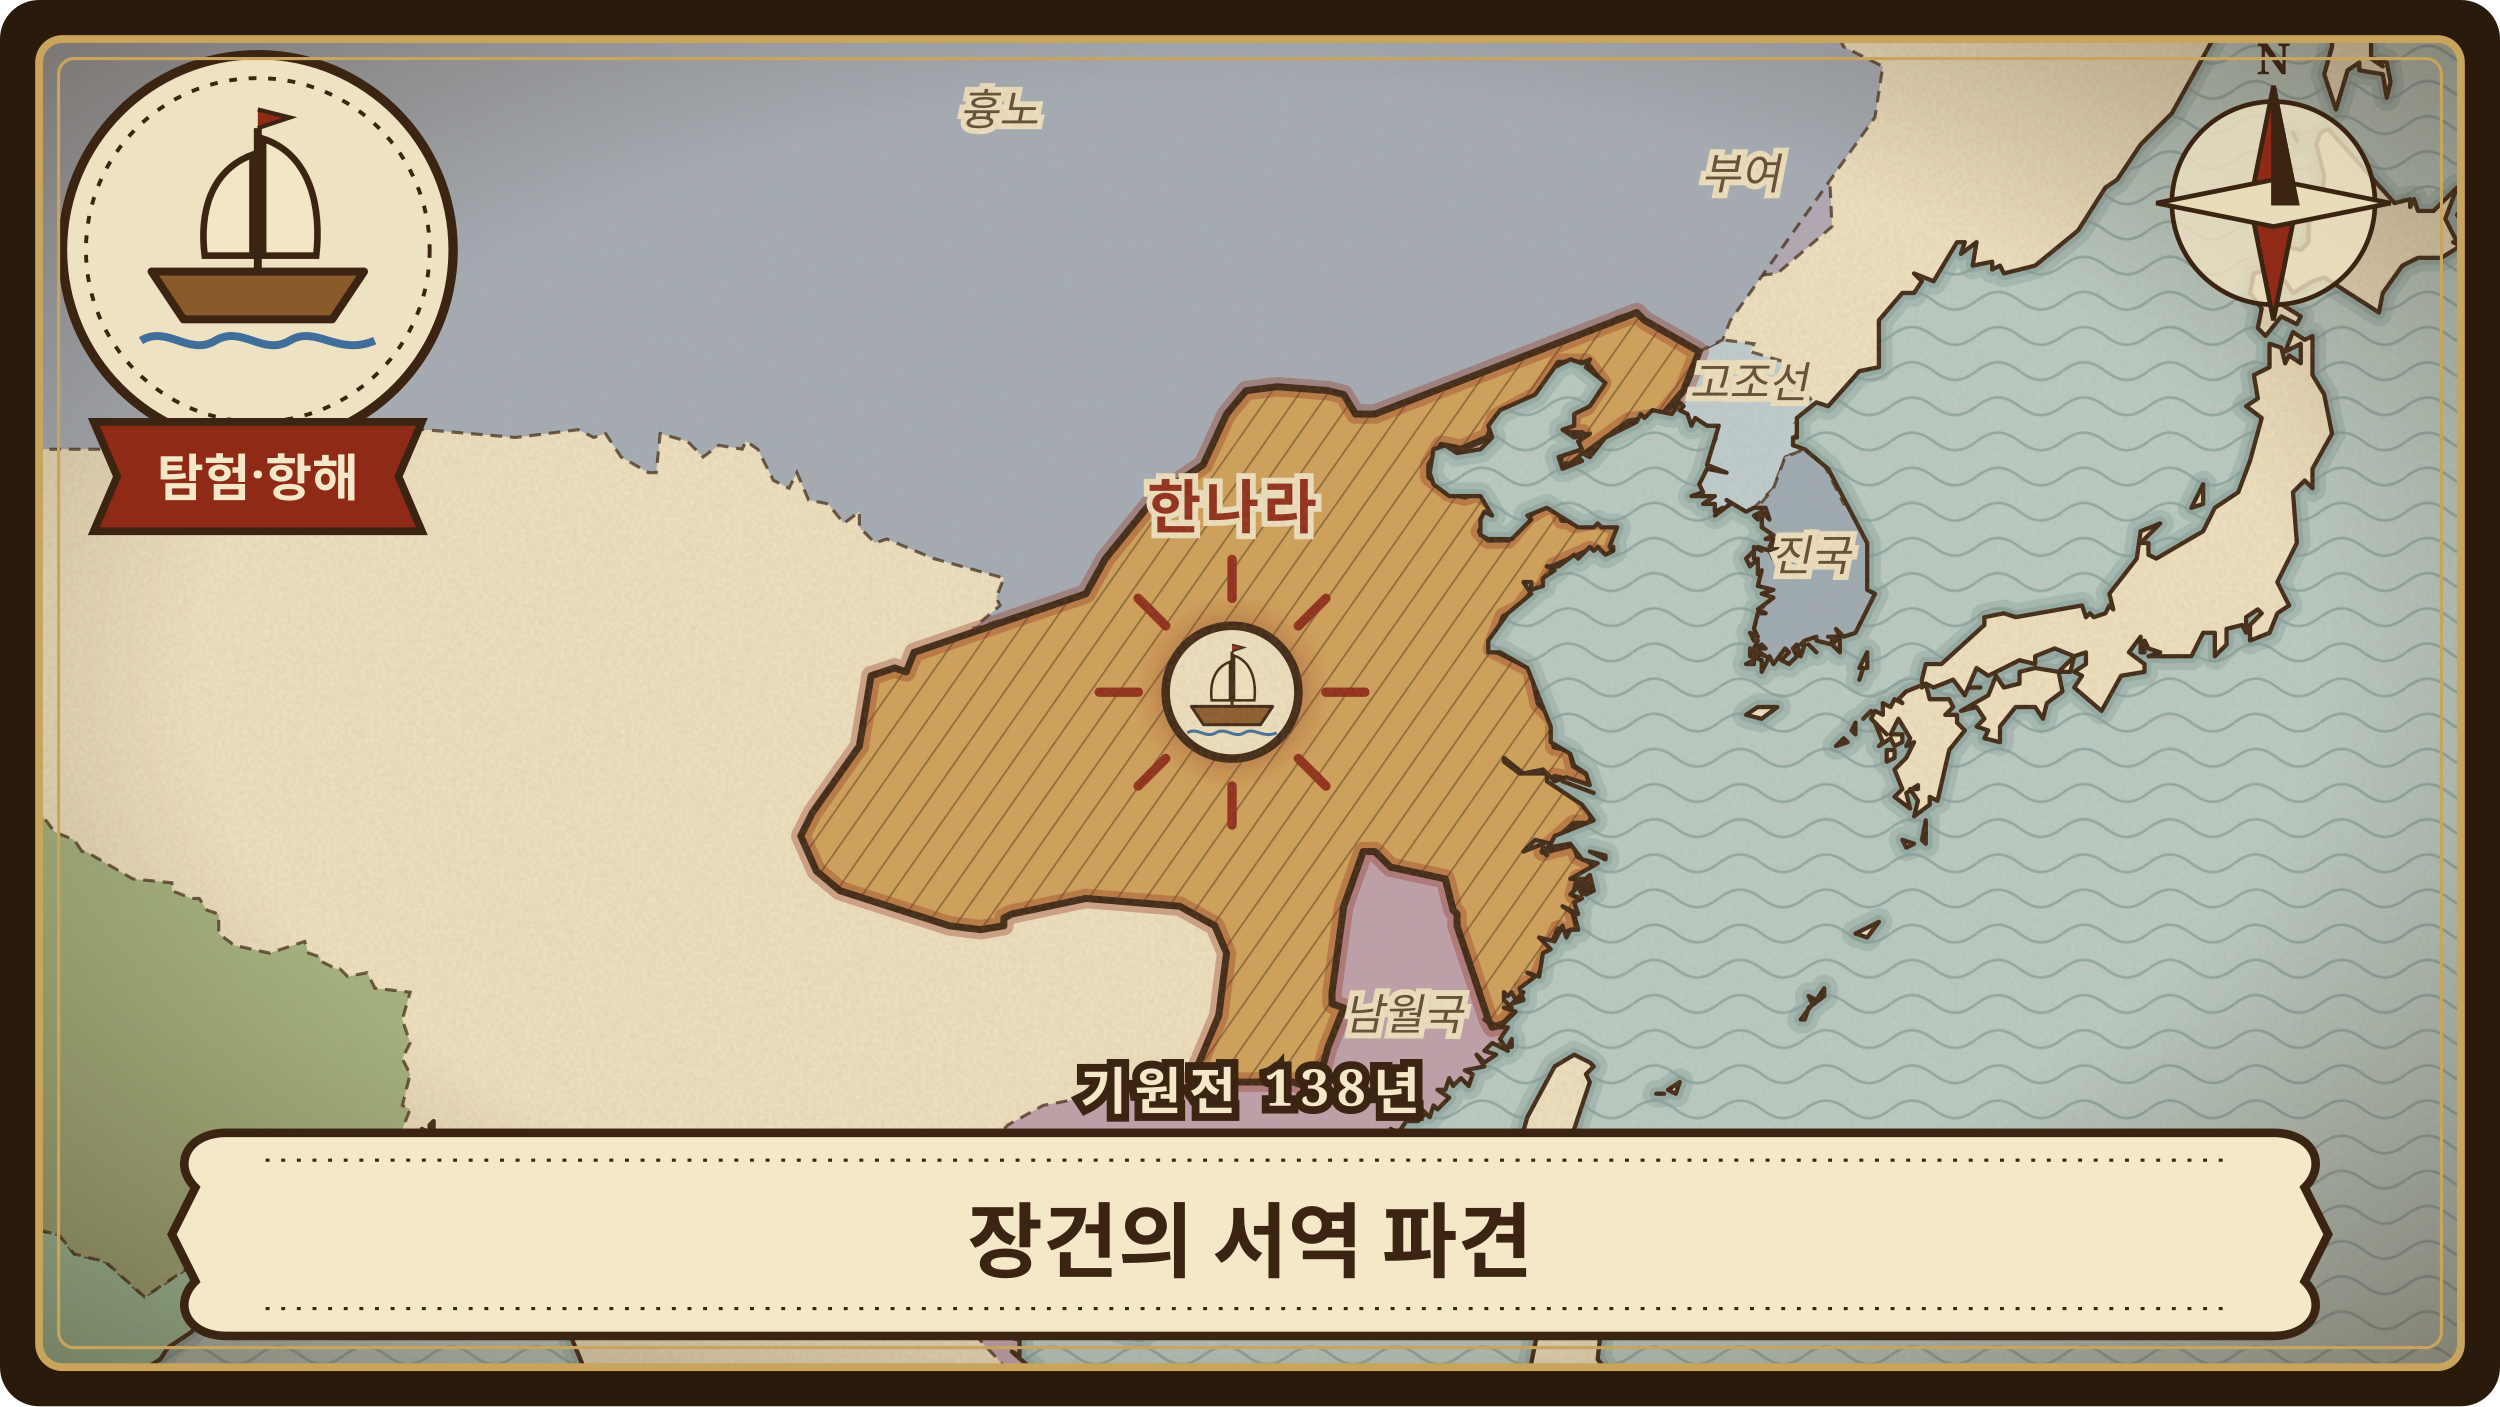
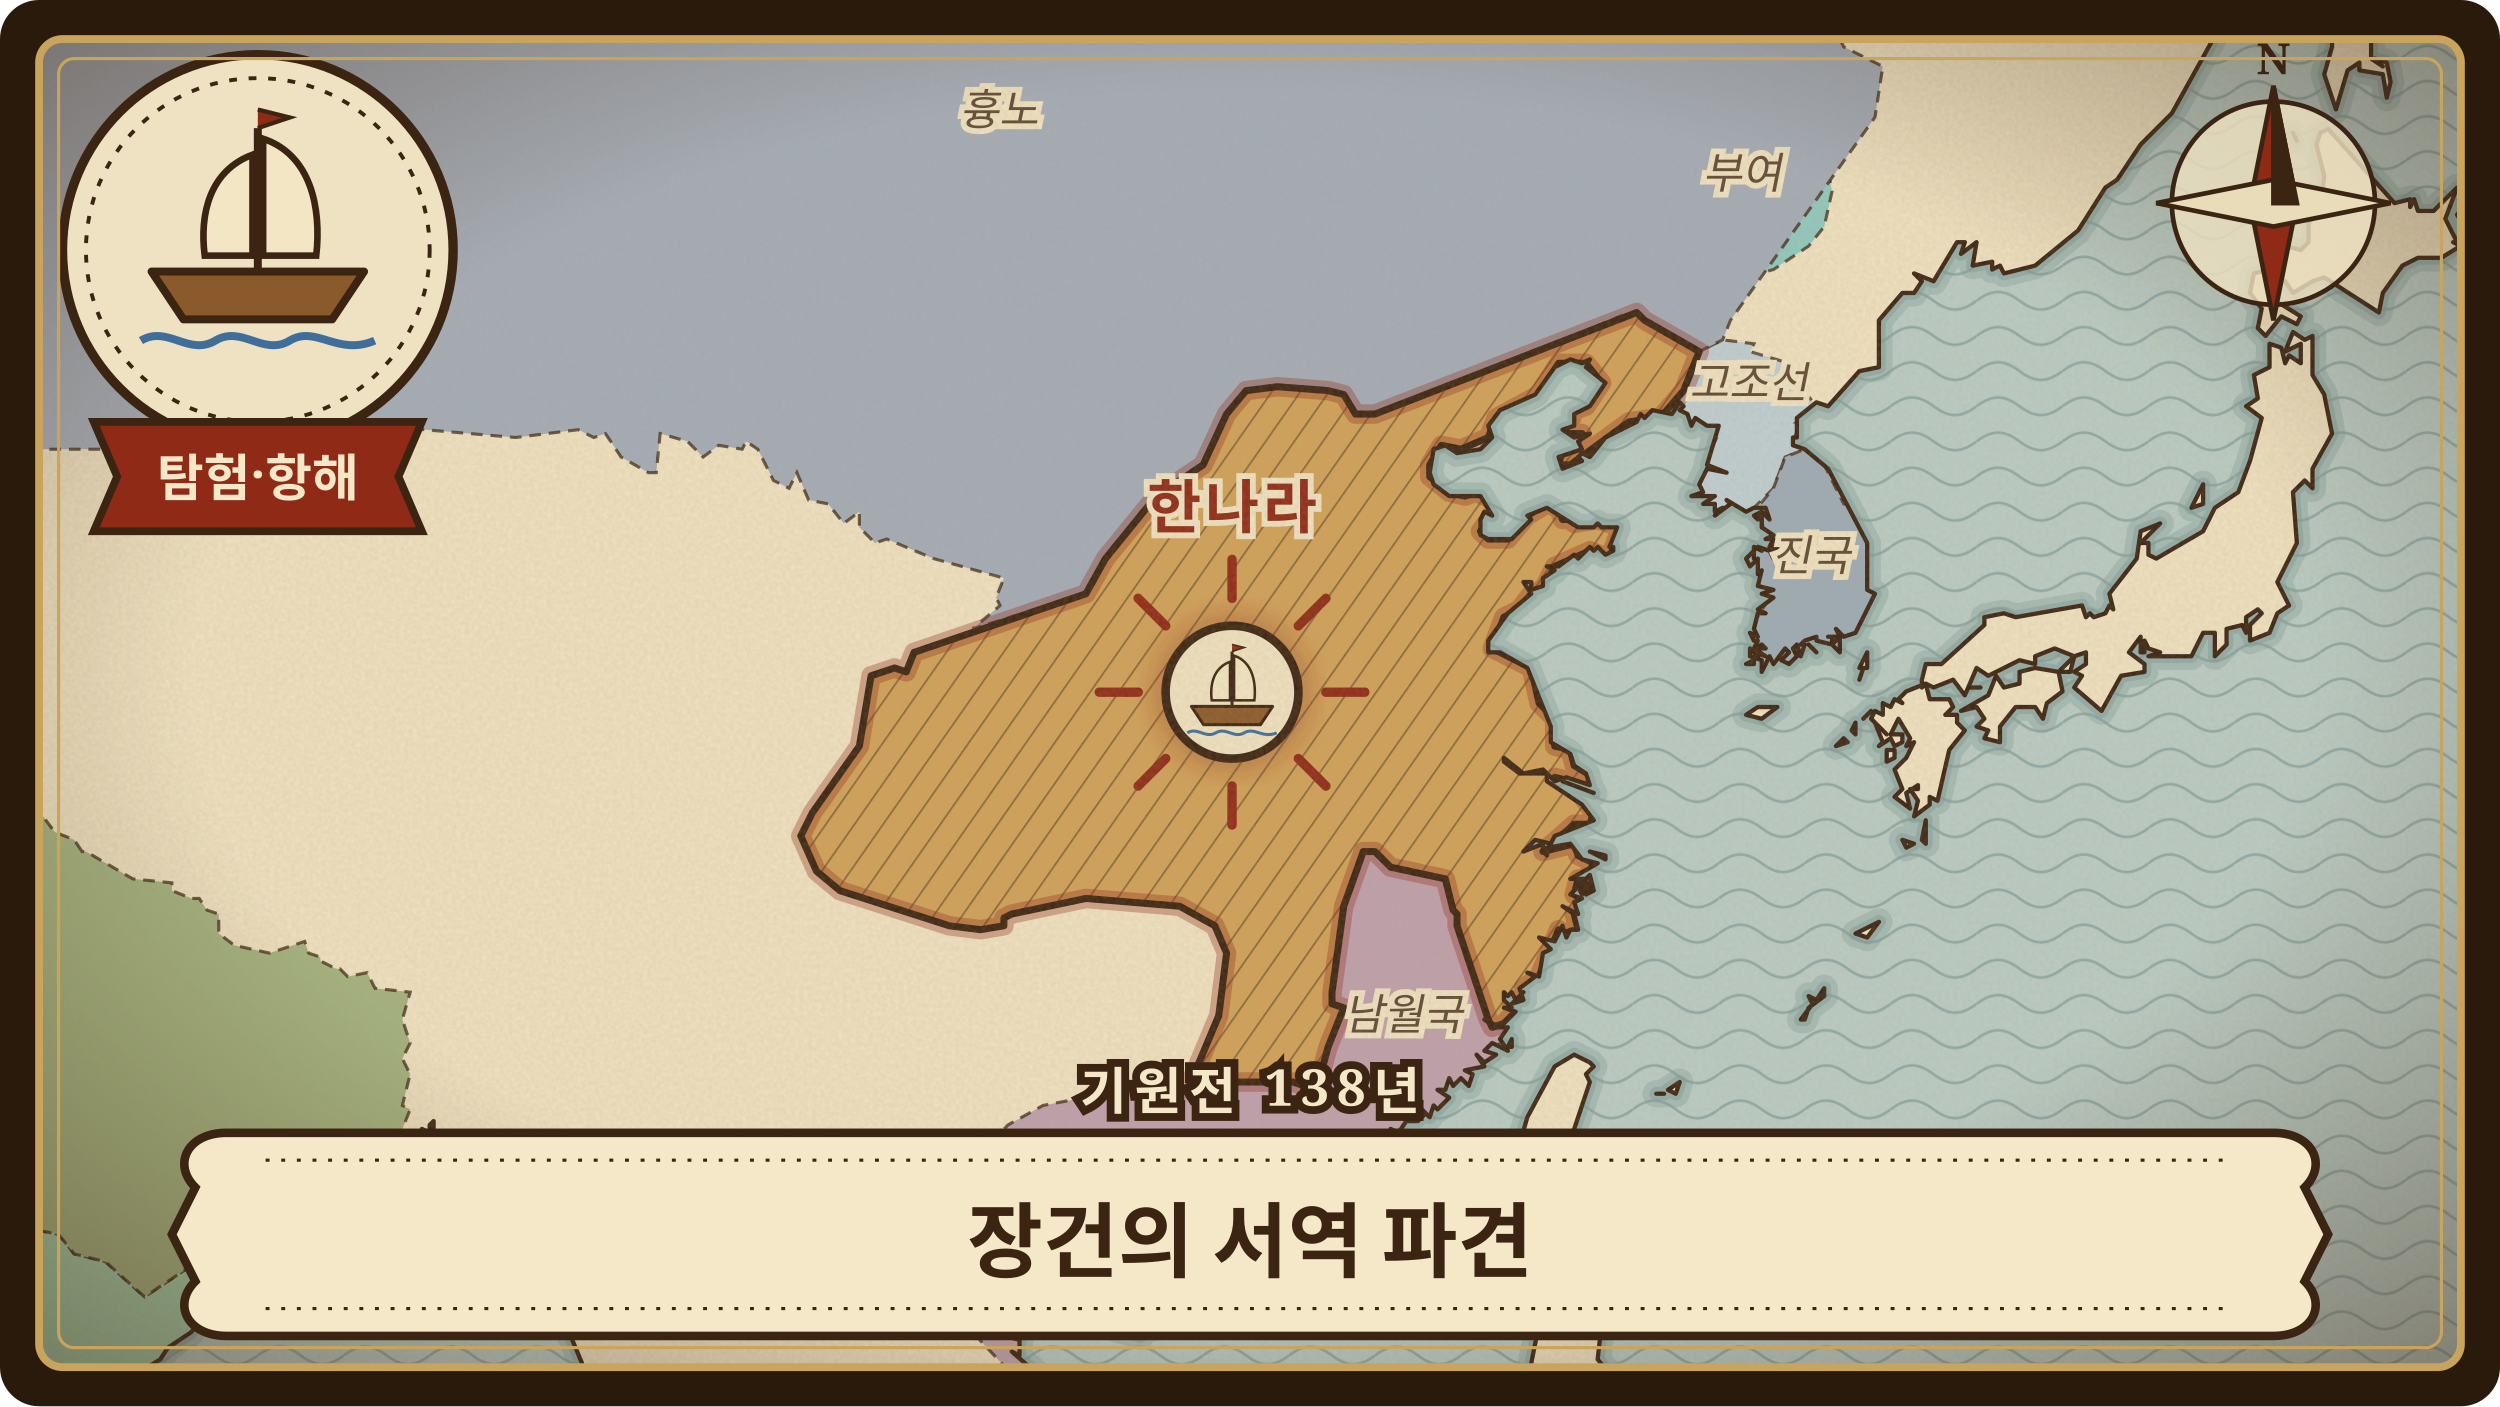
<svg xmlns="http://www.w3.org/2000/svg" viewBox="0 0 640 360" width="640" height="360" role="img" aria-label="장건의 서역 파견">
  <defs>
    <clipPath id="frame-zhang-qian">
      <rect x="10" y="10" width="620" height="340" rx="6" />
    </clipPath>
    <pattern id="waves-zhang-qian" width="22" height="9" patternUnits="userSpaceOnUse">
      <path d="M0 5 C4 2 7 2 11 5 C15 8 18 8 22 5" fill="none" stroke="#6f8f8f" stroke-width="0.7" stroke-opacity="0.55" />
    </pattern>
    <pattern id="hatch-zhang-qian" width="6" height="6" patternUnits="userSpaceOnUse" patternTransform="rotate(35)">
      <path d="M0 0 L0 6" stroke="#3b2412" stroke-width="0.9" stroke-opacity="0.45" />
    </pattern>
    <filter id="paper-zhang-qian" x="0" y="0" width="100%" height="100%">
      <feTurbulence type="fractalNoise" baseFrequency="0.9" numOctaves="3" seed="119" result="noise" />
      <feColorMatrix in="noise" type="matrix" values="0 0 0 0 0.45  0 0 0 0 0.33  0 0 0 0 0.18  0 0 0 0.22 0" />
    </filter>
    <radialGradient id="vignette-zhang-qian" cx="50%" cy="48%" r="70%">
      <stop offset="60%" stop-color="#3b2412" stop-opacity="0" />
      <stop offset="100%" stop-color="#3b2412" stop-opacity="0.45" />
    </radialGradient>
    <filter id="glow-zhang-qian">
      <feGaussianBlur stdDeviation="3" />
    </filter>
    <path id="land-zhang-qian" d="M-24 -24L-24 384L12 384L11 373L13 367L17 365L18 367L19 364L20 366L22 361L27 361L32 358L33 353L41 348L43 345L49 341L55 333L63 327L59 329L60 326L63 325L62 328L71 325L69 323L71 324L77 317L76 316L76 311L85 307L88 303L85 300L88 302L89 308L89 306L91 308L91 304L92 308L92 302L93 308L94 306L96 308L95 304L96 305L96 303L98 307L99 304L100 307L100 301L101 304L102 301L101 307L102 305L104 305L103 303L105 299L104 303L106 302L106 304L107 302L105 305L107 306L109 301L109 303L111 300L109 296L111 291L108 289L110 290L110 288L111 287L111 293L114 298L115 297L117 298L116 297L119 295L122 302L123 300L122 302L125 313L131 322L130 317L132 319L133 321L131 322L133 323L134 319L133 323L135 322L133 323L135 326L135 324L136 326L135 323L141 325L139 327L141 327L140 328L143 330L141 332L139 330L138 331L142 336L144 330L143 336L146 337L144 337L149 349L145 364L150 359L148 365L150 362L149 365L150 365L152 362L151 366L153 366L154 363L154 366L156 363L155 367L156 367L159 362L165 360L164 356L166 359L168 358L171 354L170 350L174 353L175 359L178 358L177 363L182 384L287 384L284 371L281 369L278 364L279 363L277 364L277 362L274 361L267 355L267 353L259 346L261 347L261 343L257 342L253 335L256 325L262 322L261 319L264 317L263 314L268 315L270 311L272 311L273 309L275 310L278 308L277 309L279 307L280 308L280 305L282 308L283 306L286 308L286 310L290 309L290 306L291 309L294 309L291 315L294 320L293 320L294 322L297 322L299 319L297 318L298 316L296 316L298 312L298 310L298 312L304 309L310 309L311 308L310 306L313 306L312 305L316 307L317 303L318 306L321 304L322 305L323 302L324 304L326 302L324 298L327 302L328 298L325 295L327 295L327 293L331 293L328 293L329 296L331 299L333 299L331 300L335 301L336 300L334 300L334 298L336 298L337 299L339 296L341 298L340 296L344 295L344 296L347 297L347 295L345 294L348 294L349 296L353 294L356 294L356 291L359 291L356 289L358 290L360 287L363 287L365 285L364 284L366 286L367 283L368 284L371 281L368 279L370 279L371 276L372 278L374 276L376 278L377 275L375 274L380 273L378 270L380 272L383 270L380 269L382 267L386 269L384 266L386 263L383 263L380 261L384 263L388 259L385 258L387 258L385 256L385 254L386 255L387 254L388 256L390 254L387 257L390 256L389 253L393 250L391 249L394 250L395 244L397 243L394 240L398 241L400 237L401 240L402 238L404 238L403 234L400 232L404 234L403 231L405 230L402 229L404 227L405 229L406 226L406 229L408 228L407 224L406 225L402 225L409 221L405 220L402 216L396 217L395 218L396 219L395 218L395 216L390 218L393 215L397 216L398 214L408 210L405 206L396 200L396 198L389 198L385 195L385 194L390 198L395 197L398 200L401 199L407 201L406 198L403 196L402 193L397 190L397 186L391 171L384 167L381 167L381 164L386 157L392 152L390 149L392 149L392 151L395 150L395 148L398 146L396 145L399 145L403 142L404 143L407 140L408 141L409 140L411 142L413 141L413 140L412 140L414 135L410 135L409 134L408 135L404 135L396 130L391 132L392 133L387 138L381 138L379 137L379 133L380 131L382 132L379 127L371 127L367 124L366 121L367 115L370 114L373 116L379 115L382 112L381 109L384 105L393 101L398 94L402 92L405 93L407 92L406 94L411 98L407 104L403 106L403 109L400 110L403 112L407 111L404 113L405 115L399 117L400 120L405 118L404 117L405 116L407 117L411 112L419 108L420 106L421 107L423 105L428 106L430 103L431 104L430 105L432 106L433 109L434 107L437 109L440 109L437 119L442 121L437 120L435 124L436 126L433 127L439 127L436 129L439 129L439 131L441 130L439 132L443 129L442 128L447 131L449 130L452 130L453 133L451 131L451 135L454 137L452 138L454 138L453 140L454 139L454 141L455 140L454 143L453 141L450 140L451 141L449 140L449 143L449 141L447 143L448 145L450 143L450 147L451 146L450 150L454 151L451 152L454 153L450 156L452 157L450 157L449 161L450 163L448 162L449 164L450 164L449 166L451 165L452 166L449 166L452 168L449 167L450 168L448 166L448 168L451 169L451 172L453 168L454 170L457 166L458 167L456 169L458 170L460 168L459 166L460 165L461 168L462 165L461 165L462 164L465 163L465 164L469 165L469 163L468 163L471 163L470 161L472 163L475 162L480 152L478 151L478 139L468 120L462 115L459 114L459 112L460 112L460 107L465 103L468 104L476 95L481 94L481 82L487 75L490 75L492 72L490 70L495 72L501 62L503 62L502 65L506 62L505 68L510 67L510 69L512 68L513 70L521 68L532 59L539 48L542 46L548 37L556 29L571 2L580 -8L582 -16L580 -16L583 -24ZM110 297L111 304L113 300L111 296L110 297ZM115 303L116 302L115 300L115 303ZM123 307L124 309L123 306L123 307ZM133 324L134 326L133 324ZM138 336L141 337L141 336L138 336ZM140 329L141 331L143 331L140 329ZM176 360L177 362L177 359L176 360ZM281 333L282 339L292 342L292 340L295 340L299 336L299 333L302 328L304 328L303 324L301 323L300 325L298 323L298 325L296 324L294 325L287 325L286 327L288 327L282 330L281 333ZM297 314L299 315L299 313L297 314ZM386 268L387 268L387 266L386 268ZM387 362L390 376L392 376L393 379L394 375L398 377L394 382L395 384L422 384L420 383L420 384L418 384L414 380L412 380L411 383L410 381L409 382L411 384L407 384L402 371L404 367L404 365L410 362L413 353L409 348L410 339L407 341L399 338L394 339L392 349L393 362L390 364L388 360L387 362ZM389 293L397 305L398 299L402 292L407 277L406 275L408 273L407 272L403 270L398 273L391 286L389 293ZM400 200L408 203L400 200ZM407 218L411 220L411 219L407 218ZM424 280L426 280L424 280ZM427 279L429 280L430 277L427 279ZM447 170L449 170L449 169L447 170ZM447 183L451 184L455 181L450 181L447 183ZM449 132L450 133L451 131L449 132ZM461 261L462 261L463 258L467 255L467 253L465 256L463 255L464 257L461 261ZM463 165L465 167L463 165ZM469 165L471 167L471 163L469 165ZM470 191L473 190L472 189L470 191ZM474 187L475 188L475 185L474 187ZM475 239L478 240L481 236L475 239ZM476 174L477 171L476 174ZM476 171L478 171L478 167L476 171ZM477 184L479 182L477 184ZM479 184L483 188L480 185L482 190L481 191L484 189L485 191L487 190L487 188L484 188L486 184L489 189L488 191L490 190L488 194L485 197L487 202L485 204L489 207L488 203L491 201L491 202L489 202L491 205L490 209L494 206L494 204L496 205L499 192L503 187L501 185L501 183L498 183L500 181L499 179L494 179L493 175L488 177L486 179L487 180L485 179L484 181L482 180L482 183L480 182L479 184ZM483 195L485 194L485 192L483 192L483 195ZM487 215L488 217L490 216L487 215ZM492 215L493 216L493 210L492 215ZM492 174L492 176L493 175L495 176L500 174L503 178L506 171L509 173L517 169L521 170L521 168L526 166L531 168L534 167L534 170L531 172L533 173L531 176L538 182L543 173L549 172L549 170L545 167L548 163L548 167L549 167L549 164L550 166L553 167L550 168L561 168L564 162L567 162L567 168L570 165L570 161L574 160L575 162L575 158L578 156L579 157L576 160L576 164L581 162L583 157L586 155L583 149L588 139L587 126L590 123L592 125L592 120L597 111L595 101L592 96L592 86L590 87L587 85L585 90L589 88L589 93L586 91L585 93L584 89L581 88L581 94L577 96L578 102L575 104L579 107L576 118L573 126L567 130L564 136L552 143L550 142L550 139L548 139L553 134L548 136L547 143L540 152L541 156L540 155L539 157L536 158L535 157L534 158L533 155L516 158L513 157L508 158L508 160L497 170L493 170L492 174ZM502 182L506 181L508 184L506 186L509 187L508 189L512 190L512 186L516 181L521 181L523 184L524 180L528 177L527 172L521 171L517 172L517 175L513 176L511 173L509 178L502 182ZM504 176L507 176L504 176ZM527 172L530 172L531 168L527 172ZM561 130L564 129L564 124L561 130ZM576 75L579 79L578 84L580 86L584 81L588 83L589 81L581 76L583 71L585 72L587 75L592 72L595 71L609 80L610 75L615 68L619 66L625 66L633 61L630 63L628 62L629 62L626 56L629 48L623 54L619 54L618 51L617 53L617 51L613 52L596 33L594 34L593 37L595 45L594 54L591 57L591 62L589 64L581 62L583 66L581 69L577 70L576 75ZM587 34L588 36L587 34ZM598 -24L596 -12L599 -1L597 4L597 12L595 19L598 28L601 18L604 16L604 18L610 19L611 25L612 21L611 16L608 15L610 17L607 15L607 9L604 6L602 -2L606 -18L613 -20L609 -21L616 -19L623 -11L618 -24ZM629 55L631 58L634 52L640 47L636 46L629 55Z" />
    <clipPath id="landclip-zhang-qian">
      <use href="#land-zhang-qian" />
    </clipPath>
    <path id="hl-zhang-qian-8" d="M408 218L410 218L410 220L408 220L408 218ZM424 107L417 108L402 119L399 119L400 115L403 115L405 111L401 111L401 108L402 108L403 105L406 104L410 98L406 93L399 93L394 101L383 107L381 112L374 115L369 114L366 119L366 122L371 126L375 127L378 126L384 129L379 136L381 138L386 138L391 132L396 129L399 130L400 133L403 133L403 134L409 133L415 135L412 143L407 141L398 145L395 151L392 152L389 156L385 158L382 166L392 171L394 180L398 184L398 191L402 192L403 196L408 199L406 201L398 199L403 201L408 208L407 211L403 211L395 218L403 216L404 219L408 221L407 223L408 223L407 228L405 228L405 225L404 225L403 229L405 230L405 233L403 234L404 238L400 239L399 238L394 250L390 253L390 256L387 257L388 259L385 262L382 263L381 261L373 237L373 234L372 233L370 225L356 222L352 218L349 218L344 232L341 254L341 257L344 258L340 268L337 279L331 277L314 277L308 280L304 279L312 260L314 244L311 237L302 232L278 230L259 234L257 235L257 237L251 238L243 237L215 228L209 223L205 214L208 208L220 191L223 173L229 171L232 172L234 167L278 152L283 143L296 127L308 119L314 106L319 100L327 99L340 100L344 101L347 106L352 106L419 80L421 82L435 90L431 100L425 107Z" />
  </defs>
  <rect width="640" height="360" rx="10" fill="#2a1a0c" />
  <g clip-path="url(#frame-zhang-qian)">
    <rect width="640" height="360" fill="#b9ccc6" />
    <rect width="640" height="360" fill="url(#waves-zhang-qian)" />
    <use href="#land-zhang-qian" fill="none" stroke="#7e9c98" stroke-width="7" stroke-opacity="0.35" stroke-linejoin="round" />
    <use href="#land-zhang-qian" fill="none" stroke="#7e9c98" stroke-width="3.5" stroke-opacity="0.5" stroke-linejoin="round" />
    <use href="#land-zhang-qian" fill="#efe2c2" stroke="none" />
    <g clip-path="url(#landclip-zhang-qian)">
-       <path d="M422 66L437 72L455 70L469 58L468 37L455 24L439 25L427 37L420 53Z" fill="rgb(176,168,184)" stroke="#3b2412" stroke-width="0.8" stroke-opacity="0.75" stroke-dasharray="3 2" />
+       <path d="M421 57L423 65L430 70L443 72L454 69L463 63L467 58L469 49L467 39L464 33L457 27L450 24L442 25L435 29L428 37L423 46L421 55Z" fill="rgb(143,201,191)" stroke="#3b2412" stroke-width="0.8" stroke-opacity="0.75" stroke-dasharray="3 2" />
      <path d="M458 96L458 93L448 90L449 88L441 87L435 90L431 100L425 107L430 105L432 108L435 108L435 109L439 110L440 111L436 119L438 119L436 121L434 127L437 127L435 129L438 129L438 133L443 129L444 131L449 130L454 125L457 117L462 115L459 113L461 108L460 108L465 104L461 99L461 96L459 96Z" fill="rgb(190,206,211)" stroke="#3b2412" stroke-width="0.8" stroke-opacity="0.75" stroke-dasharray="3 2" />
      <path d="M473 129L479 139L478 151L480 152L479 158L475 163L470 163L470 164L472 164L471 167L465 164L465 167L462 167L459 170L456 169L457 167L452 172L450 171L450 169L447 171L450 166L448 165L448 161L453 153L450 150L450 144L448 145L446 143L452 139L451 133L448 133L449 131L454 125L457 117L462 115L466 117L472 129Z" fill="rgb(156,171,182)" stroke="#3b2412" stroke-width="0.8" stroke-opacity="0.75" stroke-dasharray="3 2" />
      <path d="M387 263L384 267L388 267L388 268L385 269L382 268L383 271L380 272L377 277L371 278L371 281L367 285L365 285L362 289L360 288L359 292L357 292L356 295L348 296L348 297L343 296L341 299L338 297L337 302L336 303L332 303L332 299L328 297L329 302L324 303L323 305L317 307L312 306L310 309L298 312L298 316L300 318L299 321L293 322L291 316L292 309L286 310L286 308L282 307L273 310L270 314L266 315L262 323L256 326L254 336L257 340L262 343L262 348L266 352L262 355L248 340L246 325L247 323L242 319L243 318L246 318L246 316L248 316L246 312L248 304L246 302L247 300L258 288L267 283L288 279L308 280L314 277L331 277L337 279L340 268L344 258L341 257L341 254L344 232L349 218L352 218L356 222L370 225L372 233L373 234L373 237L381 261L382 263L386 262Z" fill="rgb(190,160,173)" stroke="#3b2412" stroke-width="0.8" stroke-opacity="0.75" stroke-dasharray="3 2" />
      <path d="M-24 194L-4 202L0 201L0 205L3 204L5 206L-9 220L-8 253L-16 256L-21 254L-24 249Z" fill="rgb(215,168,148)" stroke="#3b2412" stroke-width="0.8" stroke-opacity="0.75" stroke-dasharray="3 2" />
      <path d="M71 325L64 328L61 326L62 329L52 340L45 344L40 350L34 353L33 359L30 360L23 361L21 366L14 367L11 373L13 379L4 383L-1 379L1 372L-21 367L-24 364L-24 297L-8 301L5 314L15 316L19 321L27 323L37 332L61 316L69 318L69 323L71 324Z" fill="rgb(161,204,167)" stroke="#3b2412" stroke-width="0.8" stroke-opacity="0.75" stroke-dasharray="3 2" />
      <path d="M415 -24L428 -16L432 -16L434 -13L439 -11L441 -8L444 -8L447 -4L458 1L460 4L462 4L463 6L465 6L466 8L468 8L469 10L471 10L472 12L482 17L480 30L443 82L441 87L435 90L417 80L379 96L352 106L347 106L344 101L340 100L327 99L319 100L314 106L308 119L296 127L283 143L278 152L249 161L256 155L255 153L257 148L239 143L227 138L224 139L220 135L220 131L216 134L212 129L207 128L204 121L202 125L198 123L194 115L191 113L190 115L184 114L180 117L176 113L169 111L168 121L166 121L159 117L155 111L152 112L148 110L132 112L97 109L81 105L63 105L30 115L9 115L2 113L-10 101L-16 91L-14 86L-21 84L-20 81L-24 81L-24 19L-14 20L-10 22L1 21L2 18L3 18L4 14L-4 15L-6 18L-9 16L-24 16L-24 -13L-12 -24Z" fill="rgb(163,172,184)" stroke="#3b2412" stroke-width="0.8" stroke-opacity="0.75" stroke-dasharray="3 2" />
      <path d="M21 218L19 215L14 213L11 209L5 207L-9 220L-8 242L0 249L1 254L-9 264L-14 273L-17 298L-8 301L5 314L15 316L19 321L27 323L37 332L61 316L69 318L69 323L72 324L77 318L76 312L77 310L84 308L87 304L88 308L90 308L92 303L93 308L104 306L105 300L101 294L105 284L103 283L105 275L103 271L105 267L103 261L105 254L96 253L94 249L89 250L87 248L86 248L82 246L82 245L79 244L78 241L69 244L60 242L56 239L56 234L53 233L51 230L49 230L44 228L44 226L34 225L22 218Z" fill="rgb(162,178,126)" stroke="#3b2412" stroke-width="0.8" stroke-opacity="0.75" stroke-dasharray="3 2" />
      <use href="#hl-zhang-qian-8" fill="rgb(208,161,89)" stroke="none" />
      <use href="#hl-zhang-qian-8" fill="url(#hatch-zhang-qian)" stroke="none" />
      <use href="#hl-zhang-qian-8" fill="none" stroke="#8f2a17" stroke-width="5" stroke-opacity="0.35" stroke-linejoin="round" />
      <use href="#hl-zhang-qian-8" fill="none" stroke="#3b2412" stroke-width="1.8" stroke-linejoin="round" />
    </g>
    <use href="#land-zhang-qian" fill="none" stroke="#3b2412" stroke-width="1.1" stroke-linejoin="round" />
    <text x="315.4" y="135.2" class="lbl hl">한나라</text>
    <text x="255.8" y="32.0" class="lbl">흉노</text>
    <text x="359.3" y="263.6" class="lbl">남월국</text>
-     <text x="445.7" y="48.4" class="lbl">부여</text>
+     <text x="446.0" y="48.2" class="lbl">부여</text>
    <text x="463.6" y="146.1" class="lbl">진국</text>
    <text x="447.7" y="101.8" class="lbl">고조선</text>
    <g transform="translate(315.4 177.2)">
      <path d="M0 -24 L0 -34" transform="rotate(0)" stroke="#8f2a17" stroke-width="2.4" stroke-linecap="round" />
      <path d="M0 -24 L0 -34" transform="rotate(45)" stroke="#8f2a17" stroke-width="2.4" stroke-linecap="round" />
      <path d="M0 -24 L0 -34" transform="rotate(90)" stroke="#8f2a17" stroke-width="2.4" stroke-linecap="round" />
      <path d="M0 -24 L0 -34" transform="rotate(135)" stroke="#8f2a17" stroke-width="2.4" stroke-linecap="round" />
      <path d="M0 -24 L0 -34" transform="rotate(180)" stroke="#8f2a17" stroke-width="2.4" stroke-linecap="round" />
      <path d="M0 -24 L0 -34" transform="rotate(225)" stroke="#8f2a17" stroke-width="2.4" stroke-linecap="round" />
      <path d="M0 -24 L0 -34" transform="rotate(270)" stroke="#8f2a17" stroke-width="2.4" stroke-linecap="round" />
      <path d="M0 -24 L0 -34" transform="rotate(315)" stroke="#8f2a17" stroke-width="2.4" stroke-linecap="round" />
      <circle r="20" fill="#8f2a17" fill-opacity="0.35" filter="url(#glow-zhang-qian)" />
      <circle r="17" fill="#efe2c2" stroke="#3b2412" stroke-width="2.2" />
      <g transform="translate(-13 -13) scale(0.26)">
        <path d="M10 64 L90 64 L78 82 L22 82 Z" fill="#8a5a2b" stroke="#3b2412" stroke-width="3" stroke-linejoin="round" />
        <path d="M50 64 L50 10" stroke="#3b2412" stroke-width="3" />
        <path d="M52 14 C70 20 74 40 72 58 L52 58 Z" fill="#f3e6c4" stroke="#3b2412" stroke-width="2.5" />
        <path d="M48 20 C32 26 28 42 30 58 L48 58 Z" fill="#f3e6c4" stroke="#3b2412" stroke-width="2.5" />
        <path d="M50 10 L62 6 L50 3" fill="#8f2a17" stroke="#3b2412" stroke-width="1.6" />
        <path d="M6 90 C16 84 24 96 34 90 C44 84 52 96 62 90 C72 84 80 96 94 90" fill="none" stroke="#3f6e9a" stroke-width="3" />
      </g>
    </g>
    <rect width="640" height="360" filter="url(#paper-zhang-qian)" />
    <rect width="640" height="360" fill="url(#vignette-zhang-qian)" />
    <g transform="translate(582 52)" stroke="#3b2412" stroke-width="1.2">
      <circle r="26" fill="#efe2c2" fill-opacity="0.8" />
      <path d="M0 -30 L6 0 L0 30 L-6 0 Z" fill="#8f2a17" />
      <path d="M-30 0 L0 6 L30 0 L0 -6 Z" fill="#e9dcb8" />
      <path d="M0 -30 L6 0 L0 0 Z" fill="#3b2412" />
      <text y="-33" class="compass">N</text>
    </g>
    <g transform="translate(66 64)">
      <circle r="50" fill="#efe2c2" stroke="#3b2412" stroke-width="2.4" />
      <circle r="44" fill="none" stroke="#3b2412" stroke-width="1" stroke-dasharray="2 3" />
      <g transform="translate(-34 -38) scale(0.68)">
        <path d="M10 64 L90 64 L78 82 L22 82 Z" fill="#8a5a2b" stroke="#3b2412" stroke-width="3" stroke-linejoin="round" />
        <path d="M50 64 L50 10" stroke="#3b2412" stroke-width="3" />
        <path d="M52 14 C70 20 74 40 72 58 L52 58 Z" fill="#f3e6c4" stroke="#3b2412" stroke-width="2.5" />
        <path d="M48 20 C32 26 28 42 30 58 L48 58 Z" fill="#f3e6c4" stroke="#3b2412" stroke-width="2.5" />
        <path d="M50 10 L62 6 L50 3" fill="#8f2a17" stroke="#3b2412" stroke-width="1.6" />
        <path d="M6 90 C16 84 24 96 34 90 C44 84 52 96 62 90 C72 84 80 96 94 90" fill="none" stroke="#3f6e9a" stroke-width="3" />
      </g>
      <path d="M-42 44 L42 44 L36 58 L42 72 L-42 72 L-36 58 Z" fill="#8f2a17" stroke="#3b2412" stroke-width="2" />
      <text y="63" class="kind">탐험·항해</text>
    </g>
    <g transform="translate(320 316)">
      <path d="M-262 -26 L262 -26 C272 -26 276 -18 270 -12 L276 0 L270 12 C276 18 272 26 262 26 L-262 26 C-272 26 -276 18 -270 12 L-276 0 L-270 -12 C-276 -18 -272 -26 -262 -26 Z" fill="#f4e8c8" stroke="#3b2412" stroke-width="2.2" />
      <path d="M-252 -19 L252 -19 M-252 19 L252 19" stroke="#3b2412" stroke-width="0.8" stroke-dasharray="1 3" />
      <text y="2" class="title" style="font-size:21px">장건의 서역 파견</text>
    </g>
    <text x="320" y="284" class="year">기원전 138년</text>
  </g>
  <rect x="10" y="10" width="620" height="340" rx="6" fill="none" stroke="#c9a45c" stroke-width="2" />
  <rect x="15" y="15" width="610" height="330" rx="4" fill="none" stroke="#c9a45c" stroke-width="0.8" />
  <style>
  text { font-family: 'Noto Serif KR', 'Nanum Myeongjo', 'AppleMyungjo', 'Batang', serif; text-anchor: middle; }
  .lbl { font-size: 11px; font-style: italic; fill: #3b2412; fill-opacity: 0.8; paint-order: stroke; stroke: #efe2c2; stroke-width: 3px; }
  .lbl.hl { font-size: 15px; font-weight: 700; font-style: normal; fill: #8f2a17; fill-opacity: 1; letter-spacing: 1px; }
  .title { font-weight: 800; fill: #3b2412; dominant-baseline: middle; }
  .year { font-size: 13px; font-weight: 700; fill: #f4e8c8; paint-order: stroke; stroke: #3b2412; stroke-width: 4px; letter-spacing: 2px; }
  .kind { font-size: 13px; font-weight: 800; fill: #f4e8c8; }
  .compass { font-size: 11px; font-weight: 700; fill: #3b2412; stroke: none; }
</style>
</svg>
